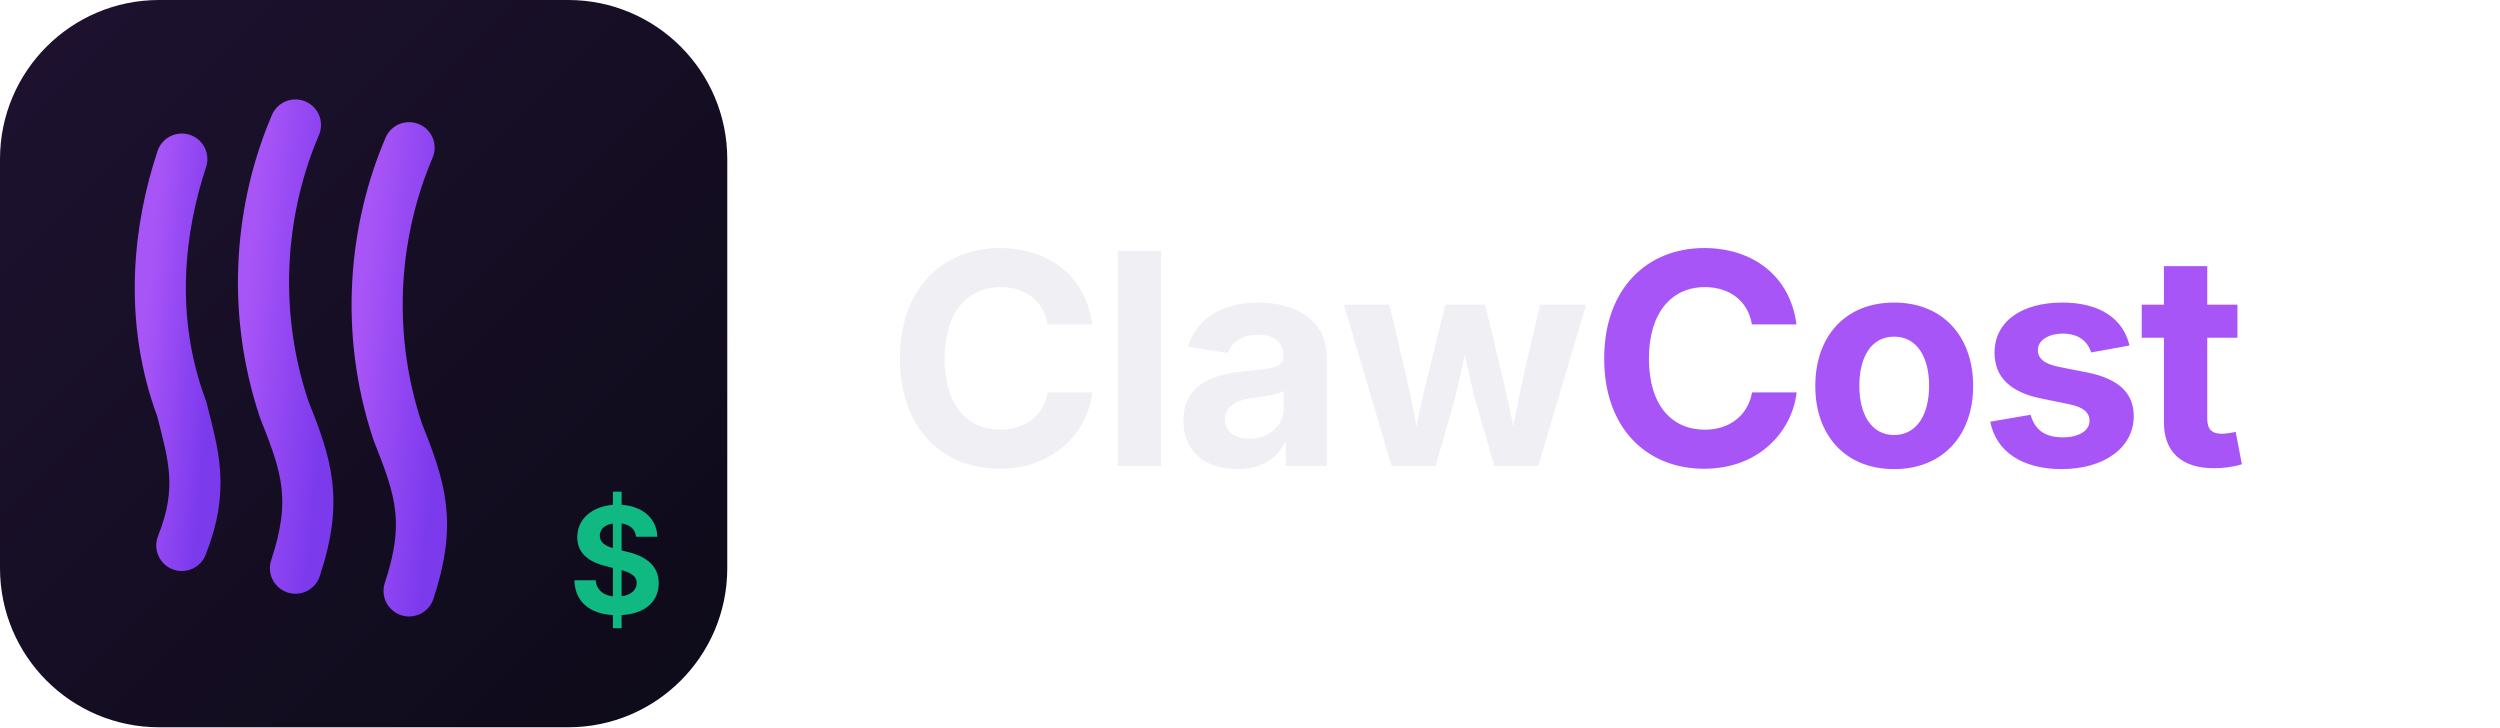
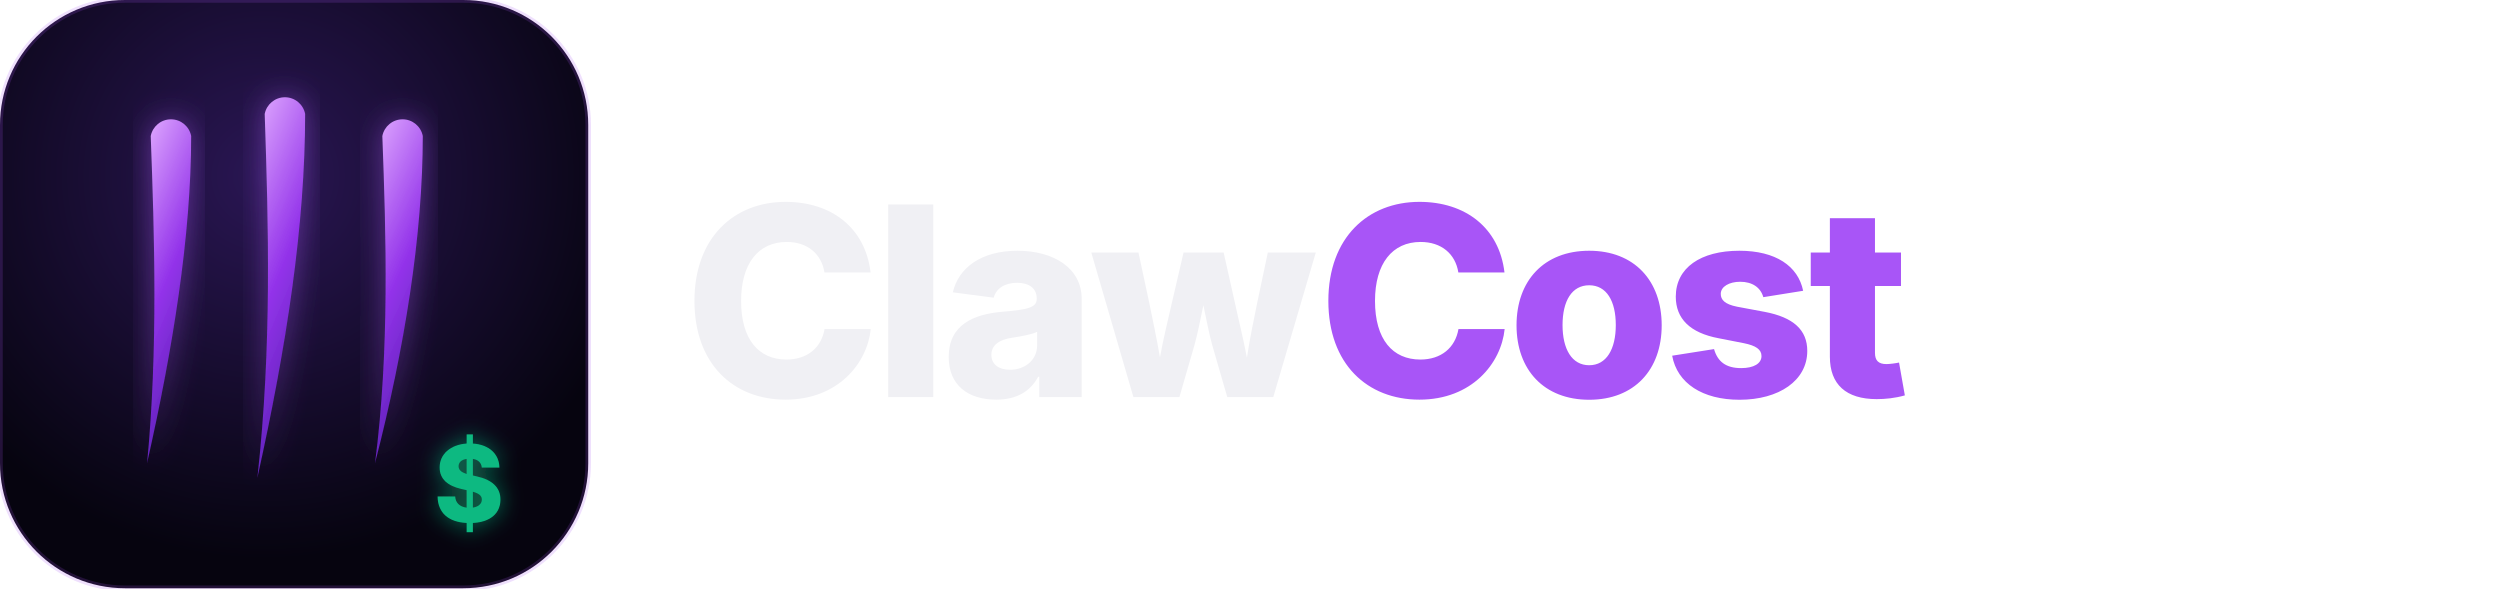
- <svg xmlns="http://www.w3.org/2000/svg" viewBox="0 0 220 64" width="220" height="64">
+ <svg xmlns="http://www.w3.org/2000/svg" viewBox="0 0 680 160" width="680" height="160">
  <defs>
-     <linearGradient id="bg2" x1="0%" y1="0%" x2="100%" y2="100%">
-       <stop offset="0%" stop-color="#1e1230" />
-       <stop offset="100%" stop-color="#0d0a18" />
+     <radialGradient id="bgGrad2" cx="45%" cy="30%" r="65%">
+       <stop offset="0%" stop-color="#2a1654" />
+       <stop offset="100%" stop-color="#06040f" />
+     </radialGradient>
+     <linearGradient id="clawGrad2" x1="0" y1="0" x2="0.3" y2="1">
+       <stop offset="0%" stop-color="#e0aaff" />
+       <stop offset="55%" stop-color="#9333ea" />
+       <stop offset="100%" stop-color="#5b21b6" />
    </linearGradient>
-     <linearGradient id="claw2" x1="0%" y1="0%" x2="100%" y2="100%">
-       <stop offset="0%" stop-color="#a855f7" />
-       <stop offset="100%" stop-color="#7c3aed" />
-     </linearGradient>
+     <filter id="clawGlow2" x="-30%" y="-20%" width="160%" height="140%">
+       <feGaussianBlur in="SourceAlpha" stdDeviation="4" result="blur" />
+       <feFlood flood-color="#a855f7" flood-opacity="0.5" result="color" />
+       <feComposite in="color" in2="blur" operator="in" result="glow" />
+       <feMerge>
+         <feMergeNode in="glow" />
+         <feMergeNode in="SourceGraphic" />
+       </feMerge>
+     </filter>
+     <filter id="dollarGlow2" x="-40%" y="-40%" width="180%" height="180%">
+       <feGaussianBlur in="SourceAlpha" stdDeviation="3" result="blur" />
+       <feFlood flood-color="#10b981" flood-opacity="0.6" result="color" />
+       <feComposite in="color" in2="blur" operator="in" result="glow" />
+       <feMerge>
+         <feMergeNode in="glow" />
+         <feMergeNode in="SourceGraphic" />
+       </feMerge>
+     </filter>
  </defs>
-   <rect width="64" height="64" rx="14" fill="url(#bg2)" />
-   <path d="M 16 14 C 14 20 13 28 16 36 C 17 40 18 43 16 48" fill="none" stroke="url(#claw2)" stroke-width="4.5" stroke-linecap="round" />
-   <path d="M 26 11 C 23 18 22 27 25 36 C 27 41 28 44 26 50" fill="none" stroke="url(#claw2)" stroke-width="4.5" stroke-linecap="round" />
-   <path d="M 36 13 C 33 20 32 29 35 38 C 37 43 38 46 36 52" fill="none" stroke="url(#claw2)" stroke-width="4.5" stroke-linecap="round" />
-   <text x="50" y="54" font-family="system-ui, -apple-system, sans-serif" font-size="13" font-weight="700" fill="#10b981">$</text>
-   <text x="78" y="41" font-family="-apple-system, BlinkMacSystemFont, 'Inter', 'Segoe UI', sans-serif" font-size="26" font-weight="700" letter-spacing="-0.5" fill="#f0f0f4">Claw<tspan fill="#a855f7">Cost</tspan>
+   <rect width="160" height="160" rx="34" fill="url(#bgGrad2)" />
+   <rect width="160" height="160" rx="34" fill="none" stroke="rgba(168,85,247,0.18)" stroke-width="1.5" />
+   <path d="M 41 37 A 5.6 5.6 0 0 1 52 37 C 52 64 47 95 40 126 C 43 95 42 64 41 37 Z" fill="url(#clawGrad2)" filter="url(#clawGlow2)" />
+   <path d="M 72 31 A 5.6 5.6 0 0 1 83 31 C 83 61 78 94 70 130 C 74 94 73 61 72 31 Z" fill="url(#clawGrad2)" filter="url(#clawGlow2)" />
+   <path d="M 104 37 A 5.6 5.6 0 0 1 115 37 C 115 64 110 95 102 126 C 106 95 105 64 104 37 Z" fill="url(#clawGrad2)" filter="url(#clawGlow2)" />
+   <text x="118" y="142" font-family="-apple-system, 'Inter', 'Helvetica Neue', sans-serif" font-size="29" font-weight="800" fill="#10b981" filter="url(#dollarGlow2)">$</text>
+   <text x="186" y="108" font-family="-apple-system, BlinkMacSystemFont, 'Inter', 'Segoe UI', sans-serif" font-size="72" font-weight="800" letter-spacing="-2" fill="#f0f0f4">Claw<tspan fill="#a855f7">Cost</tspan>
  </text>
</svg>
